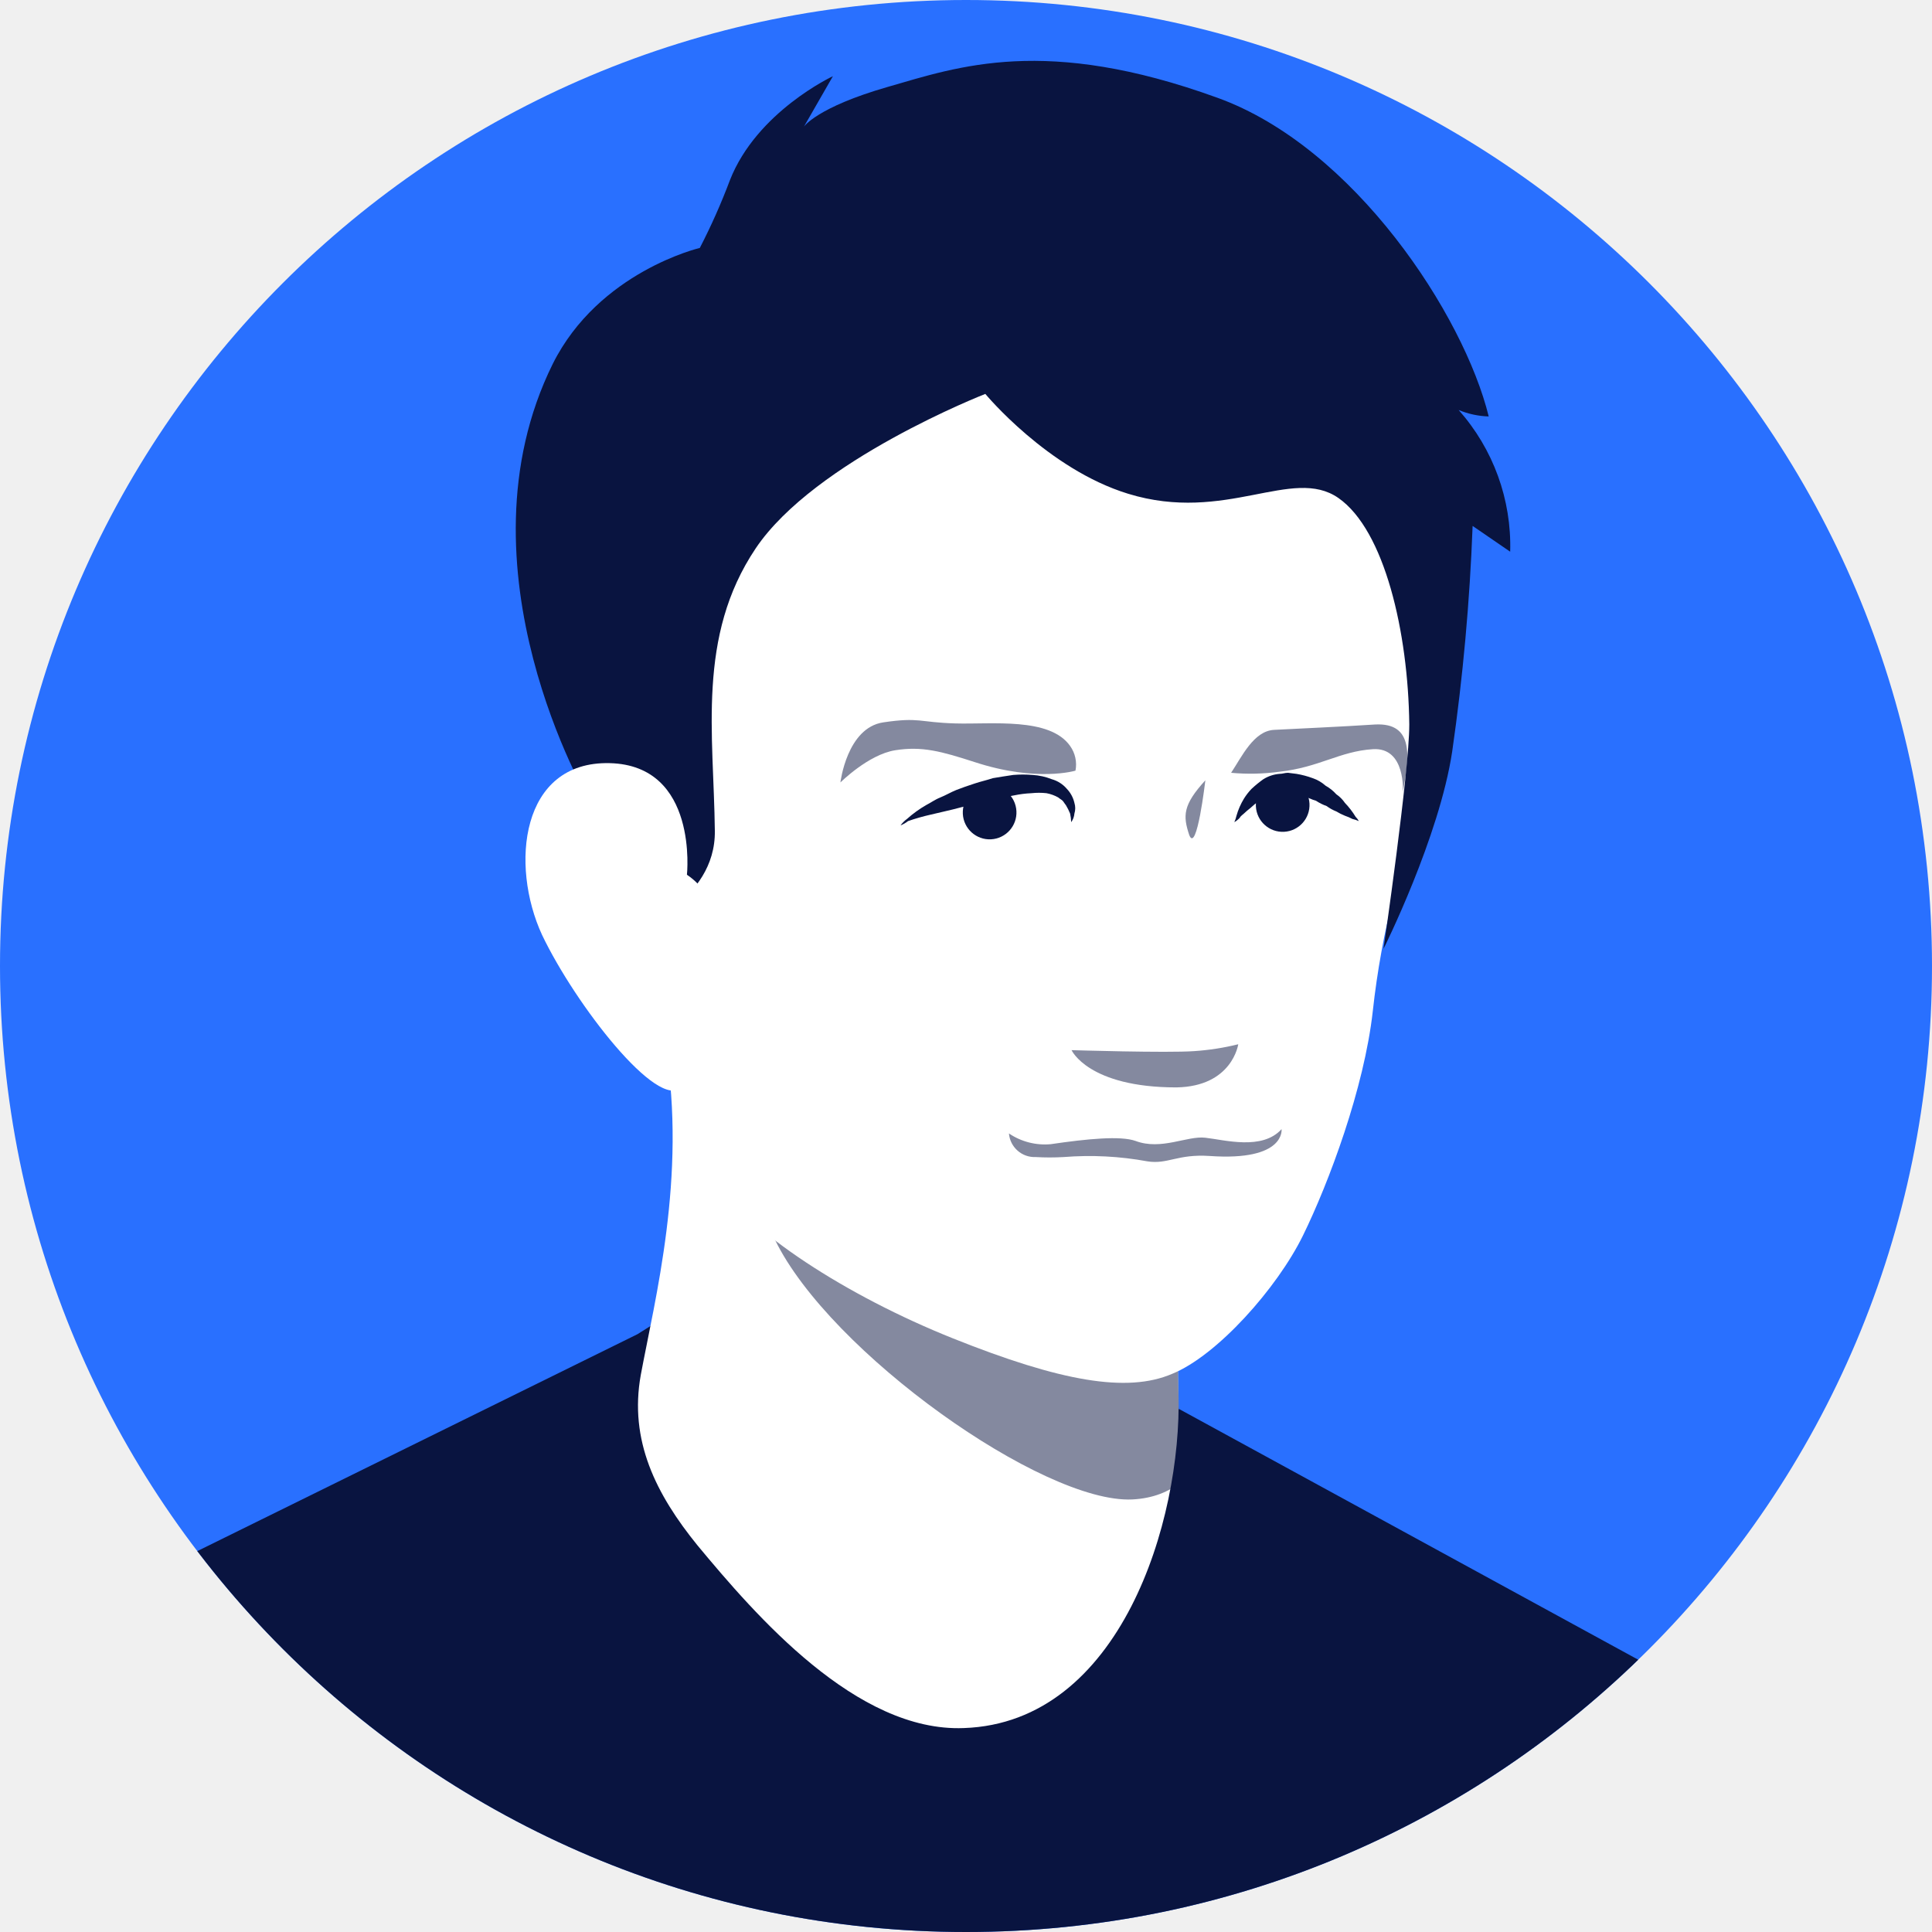
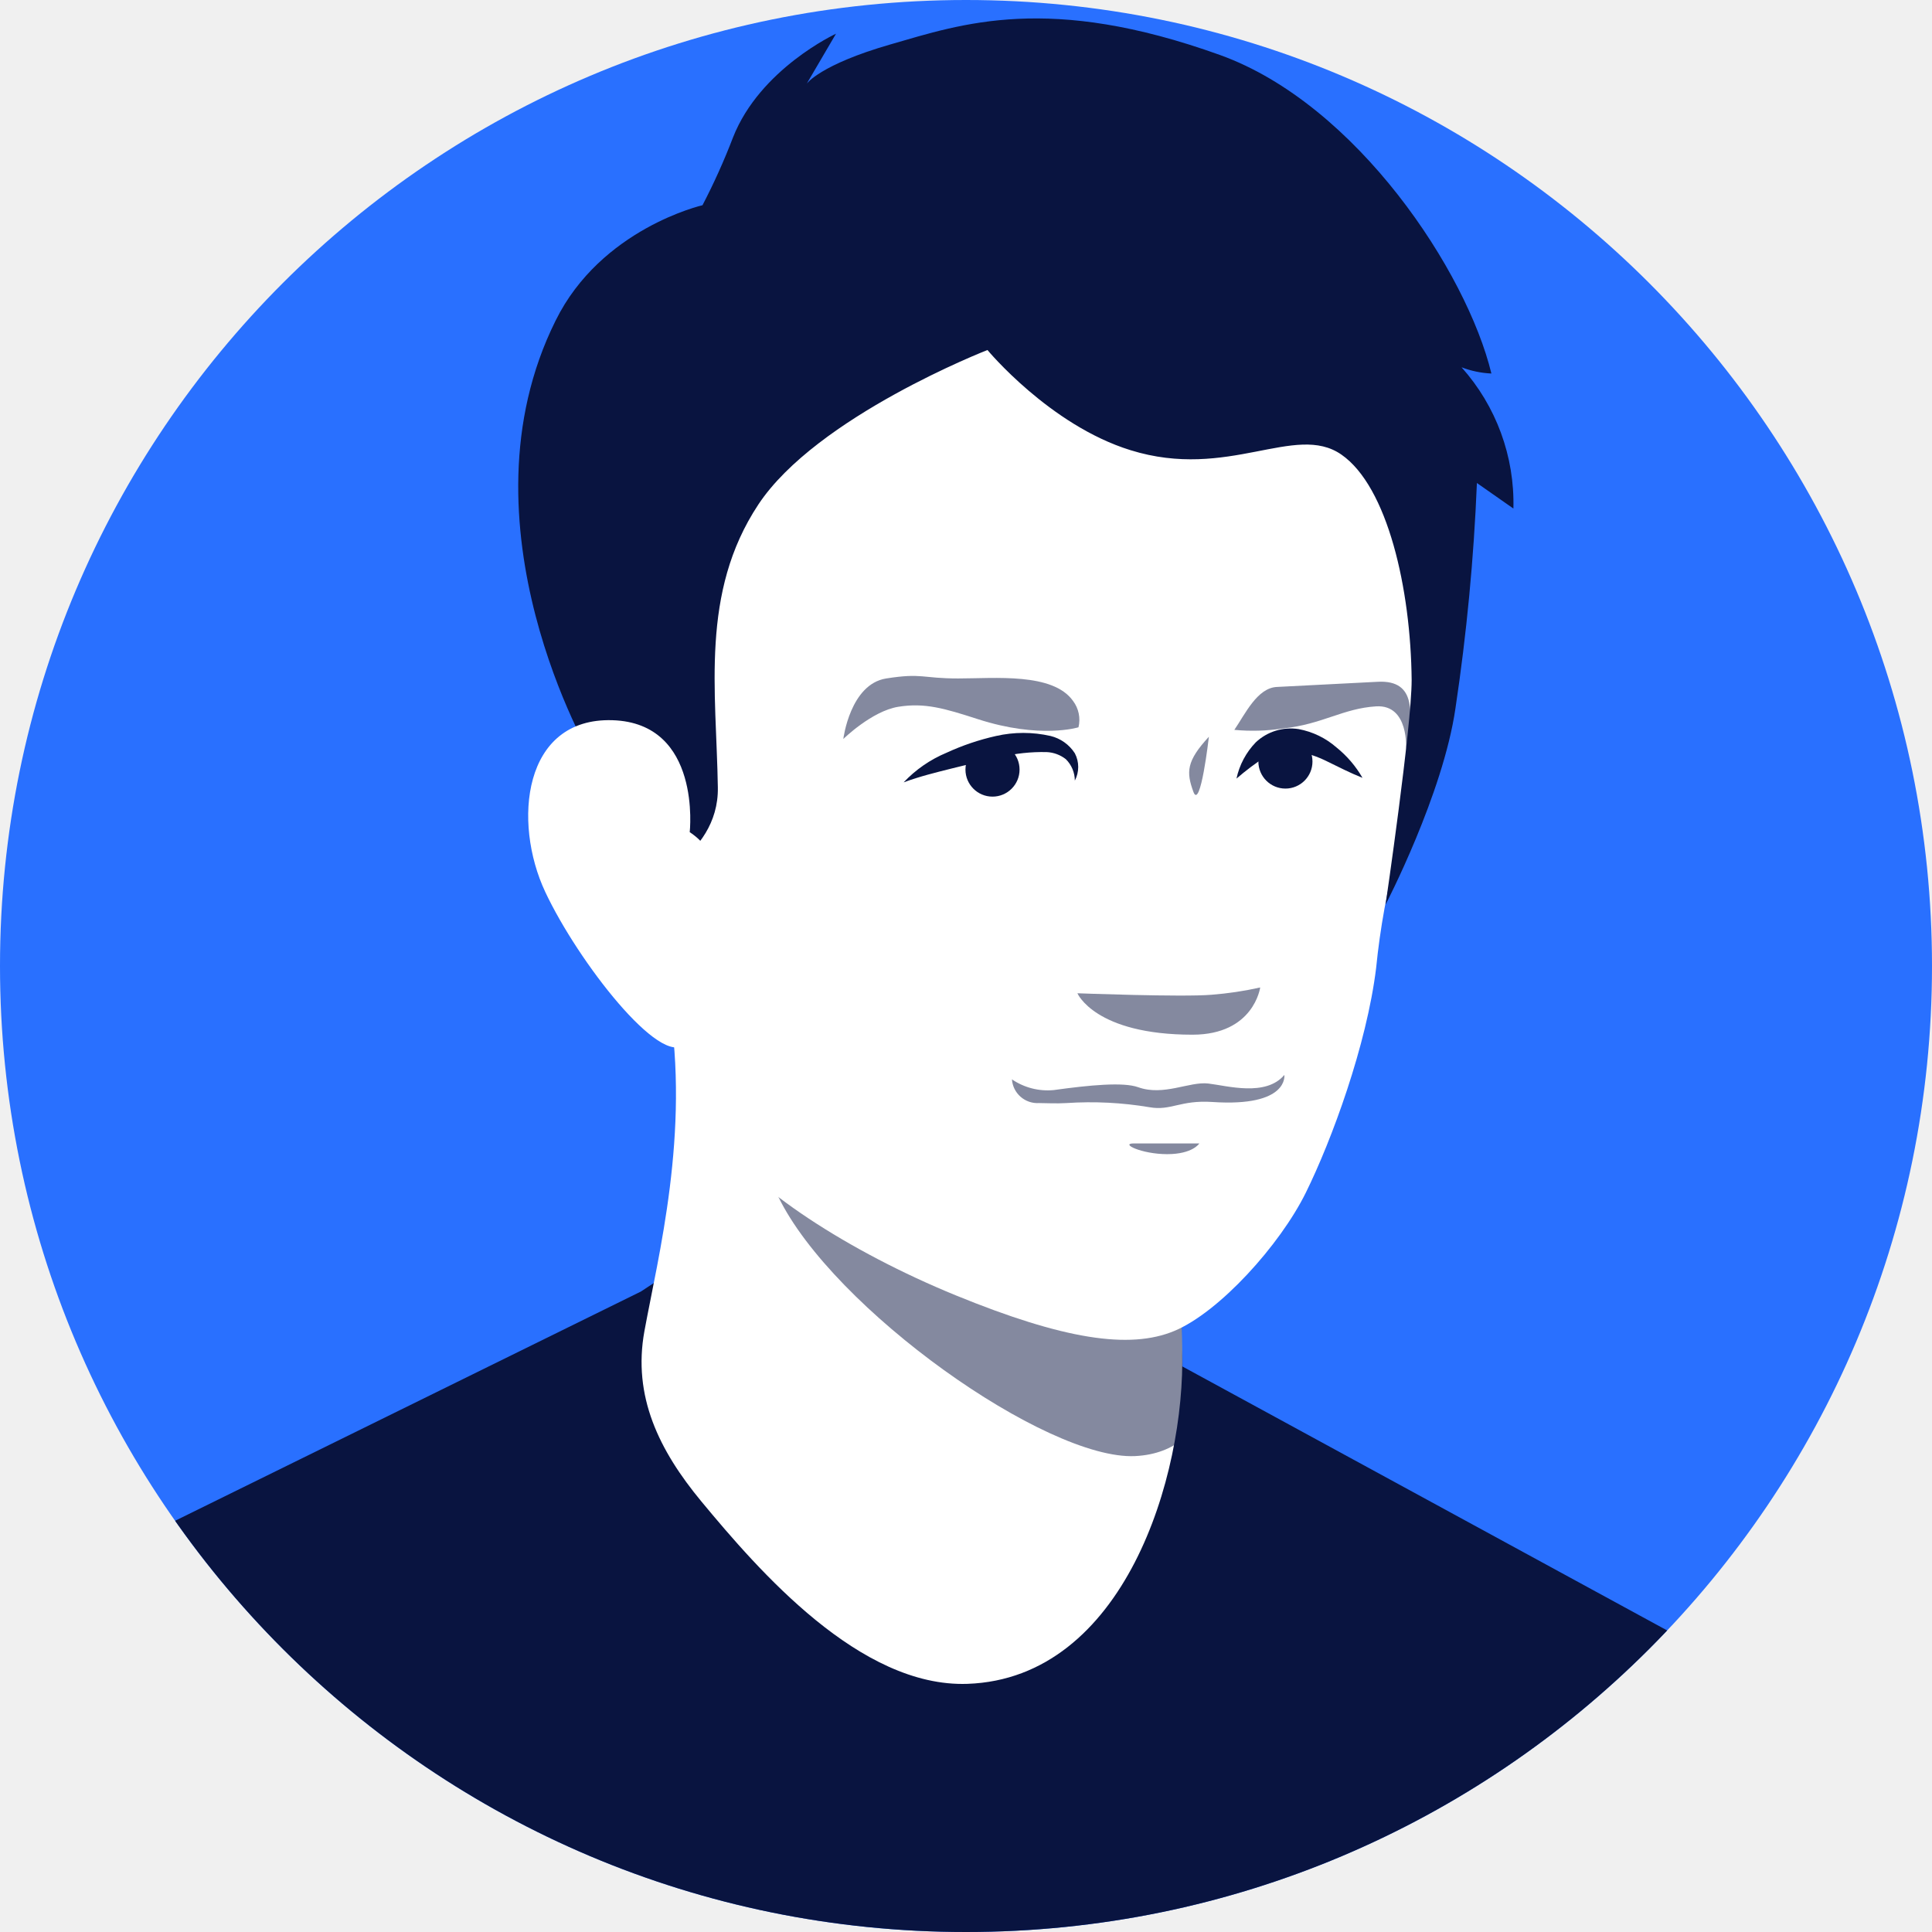
- <svg xmlns="http://www.w3.org/2000/svg" viewBox="3434 1641 180 180">
+ <svg xmlns="http://www.w3.org/2000/svg" id="illustrations" viewBox="0 0 180 180">
  <defs>
-     <style>.a{clip-path:url(#a);}.b{fill:none;}.c{fill:#2970ff;}.d,.g{fill:#091440;}.e{fill:#fff;}.f{clip-path:url(#b);}.g{opacity:0.5;}.h{fill:#83889e;}</style>
-     <clipPath id="a">
-       <circle cx="90" cy="90" r="90" transform="translate(2.9)" />
+     <style>.cls-1{fill:none;}.cls-2{clip-path:url(#clip-path);}.cls-3{fill:#2970ff;}.cls-4,.cls-7{fill:#091440;}.cls-5{fill:#fff;}.cls-6{clip-path:url(#clip-path-2);}.cls-7{opacity:0.5;}</style>
+     <clipPath id="clip-path">
+       <circle id="_Clipping_Path_" data-name="&lt;Clipping Path&gt;" class="cls-1" cx="90" cy="90" r="90" />
    </clipPath>
-     <clipPath id="b">
-       <path d="M64.9,97.5c2,12.1-1,23.6-2.3,30.6-1.1,6.1,1.4,11.1,5.3,15.9,5.4,6.5,16.1,18,26.1,18.3,19,.5,19-20.6,18.7-32.3-.3-11.8.7-14.7.7-14.7Z" />
+     <clipPath id="clip-path-2">
+       <path id="_Clipping_Path_2" data-name="&lt;Clipping Path&gt;" class="cls-1" d="M62.31,93.45c2,12.07-1,23.63-2.27,30.56-1.11,6.08,1.36,11.11,5.3,15.87,5.38,6.49,16.08,18,26.09,18.26,19,.51,19-20.56,18.72-32.32s.67-14.73.67-14.73Z" />
    </clipPath>
  </defs>
-   <g transform="translate(3431.1 1641)">
-     <g class="a">
-       <circle class="b" cx="90" cy="90" r="90" transform="translate(2.9)" />
-       <path class="c" d="M90,0A90,90,0,1,1,0,90,90,90,0,0,1,90,0Z" transform="translate(2.9)" />
-       <path class="d" d="M112.8,131.3l61.9,33.8v32H0V155l62.3-30.7,3.8-2.4Z" />
-       <path class="e" d="M64.9,97.5c2,12.1-1,23.6-2.3,30.6-1.1,6.1,1.4,11.1,5.3,15.9,5.4,6.5,14.8,17.4,24.8,17,14.6-.5,20.3-19.3,20-31.1s.7-14.7.7-14.7Z" />
-       <g class="f">
-         <path class="g" d="M87.7,108.2c-10.3,2.6-17.7-3.2-12.6,7.3s25,24.6,33.3,24.2c7.8-.4,7.7-9.2,7.7-9.2l.2-9.7Z" />
+   <g id="_Clip_Group_" data-name="&lt;Clip Group&gt;">
+     <g class="cls-2">
+       <g id="_Group_" data-name="&lt;Group&gt;">
+         <circle id="_Path_" data-name="&lt;Path&gt;" class="cls-1" cx="90" cy="90" r="90" />
+         <circle id="_Path_2" data-name="&lt;Path&gt;" class="cls-3" cx="90" cy="90" r="90" />
+         <g id="_Group_2" data-name="&lt;Group&gt;">
+           <g id="_Group_3" data-name="&lt;Group&gt;">
+             <polygon id="_Path_3" data-name="&lt;Path&gt;" class="cls-4" points="110.16 127.31 172.1 161.04 172.1 193.06 -2.61 193.06 -2.61 151 59.71 120.33 63.5 117.83 110.16 127.31" />
+             <g id="_Group_4" data-name="&lt;Group&gt;">
+               <path id="_Path_4" data-name="&lt;Path&gt;" class="cls-5" d="M62.31,93.45c2,12.07-1,23.63-2.27,30.56-1.11,6.08,1.36,11.11,5.3,15.87,5.38,6.49,14.79,17.35,24.8,17,14.57-.51,20.31-19.3,20-31.06s.67-14.73.67-14.73Z" />
+               <g id="_Clip_Group_2" data-name="&lt;Clip Group&gt;">
+                 <g class="cls-6">
+                   <path id="_Path_5" data-name="&lt;Path&gt;" class="cls-7" d="M85.12,104.23c-10.28,2.58-17.68-3.2-12.61,7.26s25,24.57,33.25,24.17c7.76-.38,7.71-9.24,7.71-9.24l.18-9.71Z" />
+                 </g>
+               </g>
+             </g>
+           </g>
+           <g id="_Group_5" data-name="&lt;Group&gt;">
+             <path id="_Path_6" data-name="&lt;Path&gt;" class="cls-4" d="M70.63,14.38A19.93,19.93,0,0,1,80.9,5.66c7.33-2.81,10.55-3.22,10.55-3.22L81,10.21Z" />
+             <g id="_Group_6" data-name="&lt;Group&gt;">
+               <path id="_Path_7" data-name="&lt;Path&gt;" class="cls-5" d="M58,73.47s5.91,27.64,8.88,32.39,12.2,10.75,22.18,14.83,16.16,5.06,20.35,3.31,9.84-8,12.25-12.88,5.67-13.74,6.55-20.93a69.52,69.52,0,0,1,2-11s5.35-19.63-.54-31.34-9.35-27.41-30.47-25.49-38.1,3-42,14.45S58,73.47,58,73.47Z" />
+               <g id="_Group_7" data-name="&lt;Group&gt;">
+                 <g id="_Group_8" data-name="&lt;Group&gt;">
+                   <path class="cls-4" d="M84.19,72.89a11.7,11.7,0,0,1,4-2.76,23,23,0,0,1,4.61-1.56,11.44,11.44,0,0,1,5.08,0,3.74,3.74,0,0,1,2.26,1.61,2.74,2.74,0,0,1,0,2.55,2.82,2.82,0,0,0-.84-2,3.12,3.12,0,0,0-1.79-.66,16.91,16.91,0,0,0-4.34.47c-1.48.34-3,.68-4.51,1.06S85.71,72.33,84.19,72.89Z" />
+                 </g>
+                 <g id="_Group_9" data-name="&lt;Group&gt;">
+                   <path class="cls-4" d="M126.94,72.47c-1.18-.47-2.2-1-3.25-1.51a10.83,10.83,0,0,0-3-1,4.18,4.18,0,0,0-2.72.5,25,25,0,0,0-2.77,2.08A6.94,6.94,0,0,1,117,69.16a4.74,4.74,0,0,1,4-1.23,7.41,7.41,0,0,1,3.52,1.71A10.08,10.08,0,0,1,126.94,72.47Z" />
+                 </g>
+                 <circle id="_Path_8" data-name="&lt;Path&gt;" class="cls-4" cx="92.47" cy="71.7" r="2.52" />
+                 <circle id="_Path_9" data-name="&lt;Path&gt;" class="cls-4" cx="119.76" cy="70.95" r="2.52" />
+                 <path id="_Path_10" data-name="&lt;Path&gt;" class="cls-7" d="M115,68c1-1.45,2.13-3.94,4-4l9.36-.48c3.7-.2,3.21,3.11,2.64,6.29,0,0,.3-4.19-2.79-4s-5,1.67-8.68,2.06A18.54,18.54,0,0,1,115,68Z" />
+                 <path id="_Path_11" data-name="&lt;Path&gt;" class="cls-7" d="M100.48,67.76S96.92,68.88,91.1,67c-3.1-1-4.94-1.55-7.41-1.15s-5.12,3-5.12,3,.63-5.11,4-5.64,3.31,0,6.71,0,8.81-.56,10.69,2.09A2.93,2.93,0,0,1,100.48,67.76Z" />
+                 <path id="_Path_12" data-name="&lt;Path&gt;" class="cls-7" d="M112.63,68.64c-2.11,2.28-2.11,3.3-1.45,5.12S112.63,68.64,112.63,68.64Z" />
+                 <path id="_Path_13" data-name="&lt;Path&gt;" class="cls-7" d="M117.41,92a32.16,32.16,0,0,1-4.55.68c-2.72.23-12.48-.14-12.48-.14S102,96.4,111.1,96.4C116.82,96.4,117.41,92,117.41,92Z" />
+                 <path id="_Path_14" data-name="&lt;Path&gt;" class="cls-7" d="M94.28,100.56a5.9,5.9,0,0,0,3.89,1c3.38-.47,6.49-.76,7.86-.27,2.39.86,4.78-.55,6.55-.34s5.35,1.25,7.08-.8h0s.45,3-6.7,2.52c-3-.2-3.86.84-5.85.49a33.25,33.25,0,0,0-7.75-.39c-1,.06-1.86,0-2.56,0A2.38,2.38,0,0,1,94.28,100.56Z" />
+               </g>
+               <path id="_Path_15" data-name="&lt;Path&gt;" class="cls-4" d="M59.21,82.67S67,80,66.88,73.36c-.14-9-1.66-18.14,3.77-26.35S92,32.61,92,32.61s5.8,7,13.32,9.33c9.12,2.84,15.34-2.58,19.65.41s6.47,12.5,6.55,21c0,4.37-2.43,20.93-2.43,20.93S134.44,74,135.6,66a195,195,0,0,0,2-21L141,47.38a19,19,0,0,0-4.83-13.16,8.88,8.88,0,0,0,2.78.58c-2.28-9.45-12.53-25.07-25.27-29.67-16-5.76-24.08-2.9-30.69-1S75.16,7.8,75.16,7.8l2.73-4.66s-7.09,3.27-9.6,9.67a60.58,60.58,0,0,1-2.84,6.31S56,21.28,51.76,29.88c-9.45,19,3.35,40.67,3.35,40.67Z" />
+             </g>
+             <path id="_Path_16" data-name="&lt;Path&gt;" class="cls-5" d="M64.26,77.53s1.14-10.17-7.2-10.43-9.32,9.49-6.26,16,10.76,16.39,13,14.17S70.49,81.59,64.26,77.53Z" />
+           </g>
+         </g>
      </g>
-       <path class="d" d="M73.2,18.4A19.722,19.722,0,0,1,83.5,9.7C90.8,6.9,94,6.5,94,6.5L83.5,14.3Z" />
-       <path class="e" d="M60.6,77.5s5.9,27.6,8.9,32.4,12.2,10.8,22.2,14.8,16.2,5.1,20.4,3.3c4.2-1.7,9.8-8,12.2-12.9s5.7-13.7,6.5-20.9a79.191,79.191,0,0,1,2-11s5.3-19.6-.5-31.3c-5.9-11.7-9.4-27.4-30.5-25.5s-38.1,3-42,14.5S60.6,77.5,60.6,77.5Z" />
-       <path class="d" d="M86.8,76.9a2.764,2.764,0,0,1,.6-.6A10.582,10.582,0,0,1,89.2,75c.4-.2.8-.5,1.3-.7s1-.5,1.5-.7,1.1-.4,1.7-.6,1.1-.3,1.7-.5c.6-.1,1.2-.2,1.9-.3a10.819,10.819,0,0,1,1.8,0,5.84,5.84,0,0,1,1.8.4,2.845,2.845,0,0,1,1.4.9,2.787,2.787,0,0,1,.7,1.3,1.668,1.668,0,0,1,0,1,1.546,1.546,0,0,1-.3.8,4.531,4.531,0,0,0-.1-.8,5.9,5.9,0,0,0-.4-.8c-.1-.1-.2-.3-.3-.4s-.3-.2-.4-.3a3.582,3.582,0,0,0-1.1-.4,6.534,6.534,0,0,0-1.4,0,9.971,9.971,0,0,0-1.6.2c-.5.1-1.1.2-1.6.3-.6.1-1.2.3-1.7.4s-1.1.3-1.6.4c-1.1.3-2.1.5-2.9.7a19.119,19.119,0,0,0-2.1.6A2.767,2.767,0,0,1,86.8,76.9Z" />
-       <path class="d" d="M129.5,76.5a3.224,3.224,0,0,0-.6-.2,4.876,4.876,0,0,0-.7-.3,5.9,5.9,0,0,1-.8-.4,4.053,4.053,0,0,1-.9-.5,4.671,4.671,0,0,1-1-.5c-.4-.1-.7-.3-1.1-.4s-.7-.2-1.1-.3h-1a3.553,3.553,0,0,0-1,.2c-.3.1-.6.3-.9.4a5.547,5.547,0,0,0-.8.6c-.2.2-.5.4-.7.6s-.4.3-.5.5a2.22,2.22,0,0,1-.5.4,3.224,3.224,0,0,0,.2-.6,6.417,6.417,0,0,1,.7-1.6,5.5,5.5,0,0,1,.7-.9,10.627,10.627,0,0,1,1.1-.9,3.33,3.33,0,0,1,1.5-.5c.3,0,.5-.1.8-.1l.8.1a8.33,8.33,0,0,1,1.5.4,3.458,3.458,0,0,1,1.2.7,3.915,3.915,0,0,1,1,.8,3.043,3.043,0,0,1,.8.8,7.574,7.574,0,0,1,1,1.3A1.727,1.727,0,0,1,129.5,76.5Z" />
-       <circle class="d" cx="2.5" cy="2.5" r="2.5" transform="translate(92.476 73.332) rotate(-2.949)" />
-       <circle class="d" cx="2.5" cy="2.5" r="2.5" transform="translate(119.779 72.632) rotate(-2.949)" />
-       <path class="g" d="M117.6,72c1-1.5,2.1-3.9,4-4s6.4-.3,9.4-.5c3.7-.2,3.2,3.1,2.6,6.3,0,0,.3-4.2-2.8-4s-5,1.7-8.7,2.1A19.709,19.709,0,0,1,117.6,72Z" />
-       <path class="g" d="M103.1,71.8s-3.6,1.1-9.4-.8c-3.1-1-4.9-1.5-7.4-1.1s-5.1,3-5.1,3,.6-5.1,4-5.6,3.3,0,6.7.1,8.8-.6,10.7,2.1A2.979,2.979,0,0,1,103.1,71.8Z" />
-       <path class="g" d="M115.2,72.7c-2.1,2.3-2.1,3.3-1.5,5.1C114.4,79.6,115.2,72.7,115.2,72.7Z" />
-       <path class="g" d="M118.531,96.1a23.371,23.371,0,0,1-4.111.64c-2.467.183-11.42-.091-11.42-.091s1.553,3.472,9.776,3.472C117.983,100.029,118.531,96.1,118.531,96.1Z" transform="translate(-0.266 1.19)" />
-       <path class="h" d="M96.9,104.6a5.964,5.964,0,0,0,3.9,1c3.4-.5,6.5-.8,7.9-.3,2.4.9,4.8-.5,6.5-.3,1.8.2,5.3,1.2,7.1-.8h0s.4,3-6.7,2.5c-3-.2-3.9.8-5.8.5a29.915,29.915,0,0,0-7.8-.4,22.384,22.384,0,0,1-2.6,0A2.4,2.4,0,0,1,96.9,104.6Z" transform="translate(0 1)" />
-       <path class="d" d="M61.8,86.7s7.8-2.7,7.7-9.3c-.1-9-1.7-18.1,3.8-26.3S94.7,36.7,94.7,36.7s5.8,7,13.3,9.3c9.1,2.8,15.3-2.6,19.6.4s6.5,12.5,6.6,21.1c0,4.4-2.4,20.9-2.4,20.9S137,78,138.2,70a199.7,199.7,0,0,0,1.9-21l3.5,2.4a19.045,19.045,0,0,0-4.8-13.2,7.965,7.965,0,0,0,2.8.6c-2.3-9.4-12.5-25.1-25.3-29.7-16-5.8-24.1-2.9-30.7-1s-7.8,3.7-7.8,3.7l2.7-4.7s-7.1,3.3-9.6,9.7a59.051,59.051,0,0,1-2.8,6.3s-9.4,2.2-13.7,10.8c-9.4,19,3.4,40.7,3.4,40.7Z" />
-       <path class="e" d="M66.9,81.5S68,71.3,59.7,71.1s-9.3,9.5-6.3,16c3.1,6.5,10.8,16.4,13,14.2C68.7,99.1,73.1,85.6,66.9,81.5Z" />
    </g>
  </g>
+   <path id="_Path_17" data-name="&lt;Path&gt;" class="cls-7" d="M105.66,106.53s1.42,0,3.75,0l2.33,0s-.61,1-3,1S104.29,106.52,105.66,106.53Z" />
</svg>
